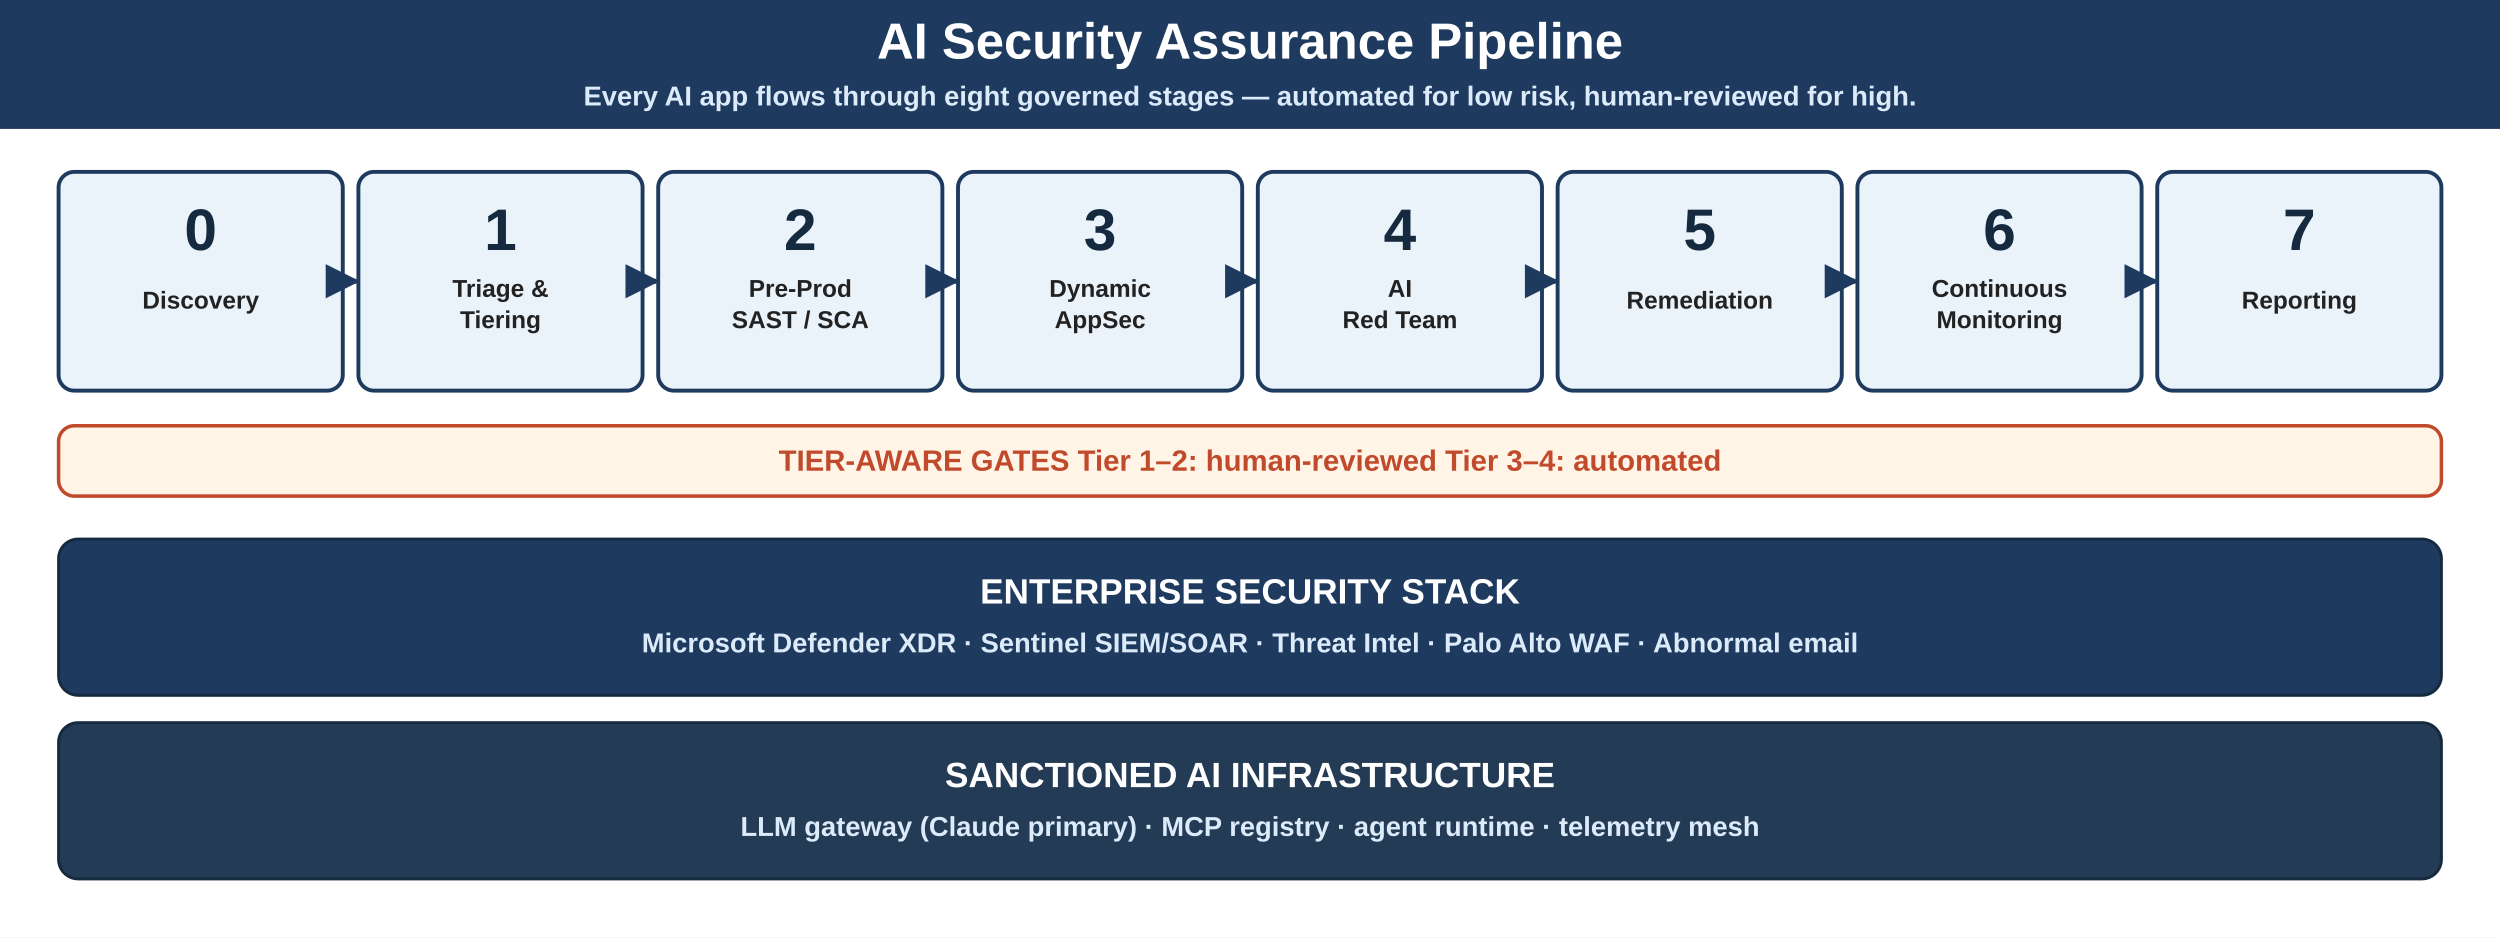
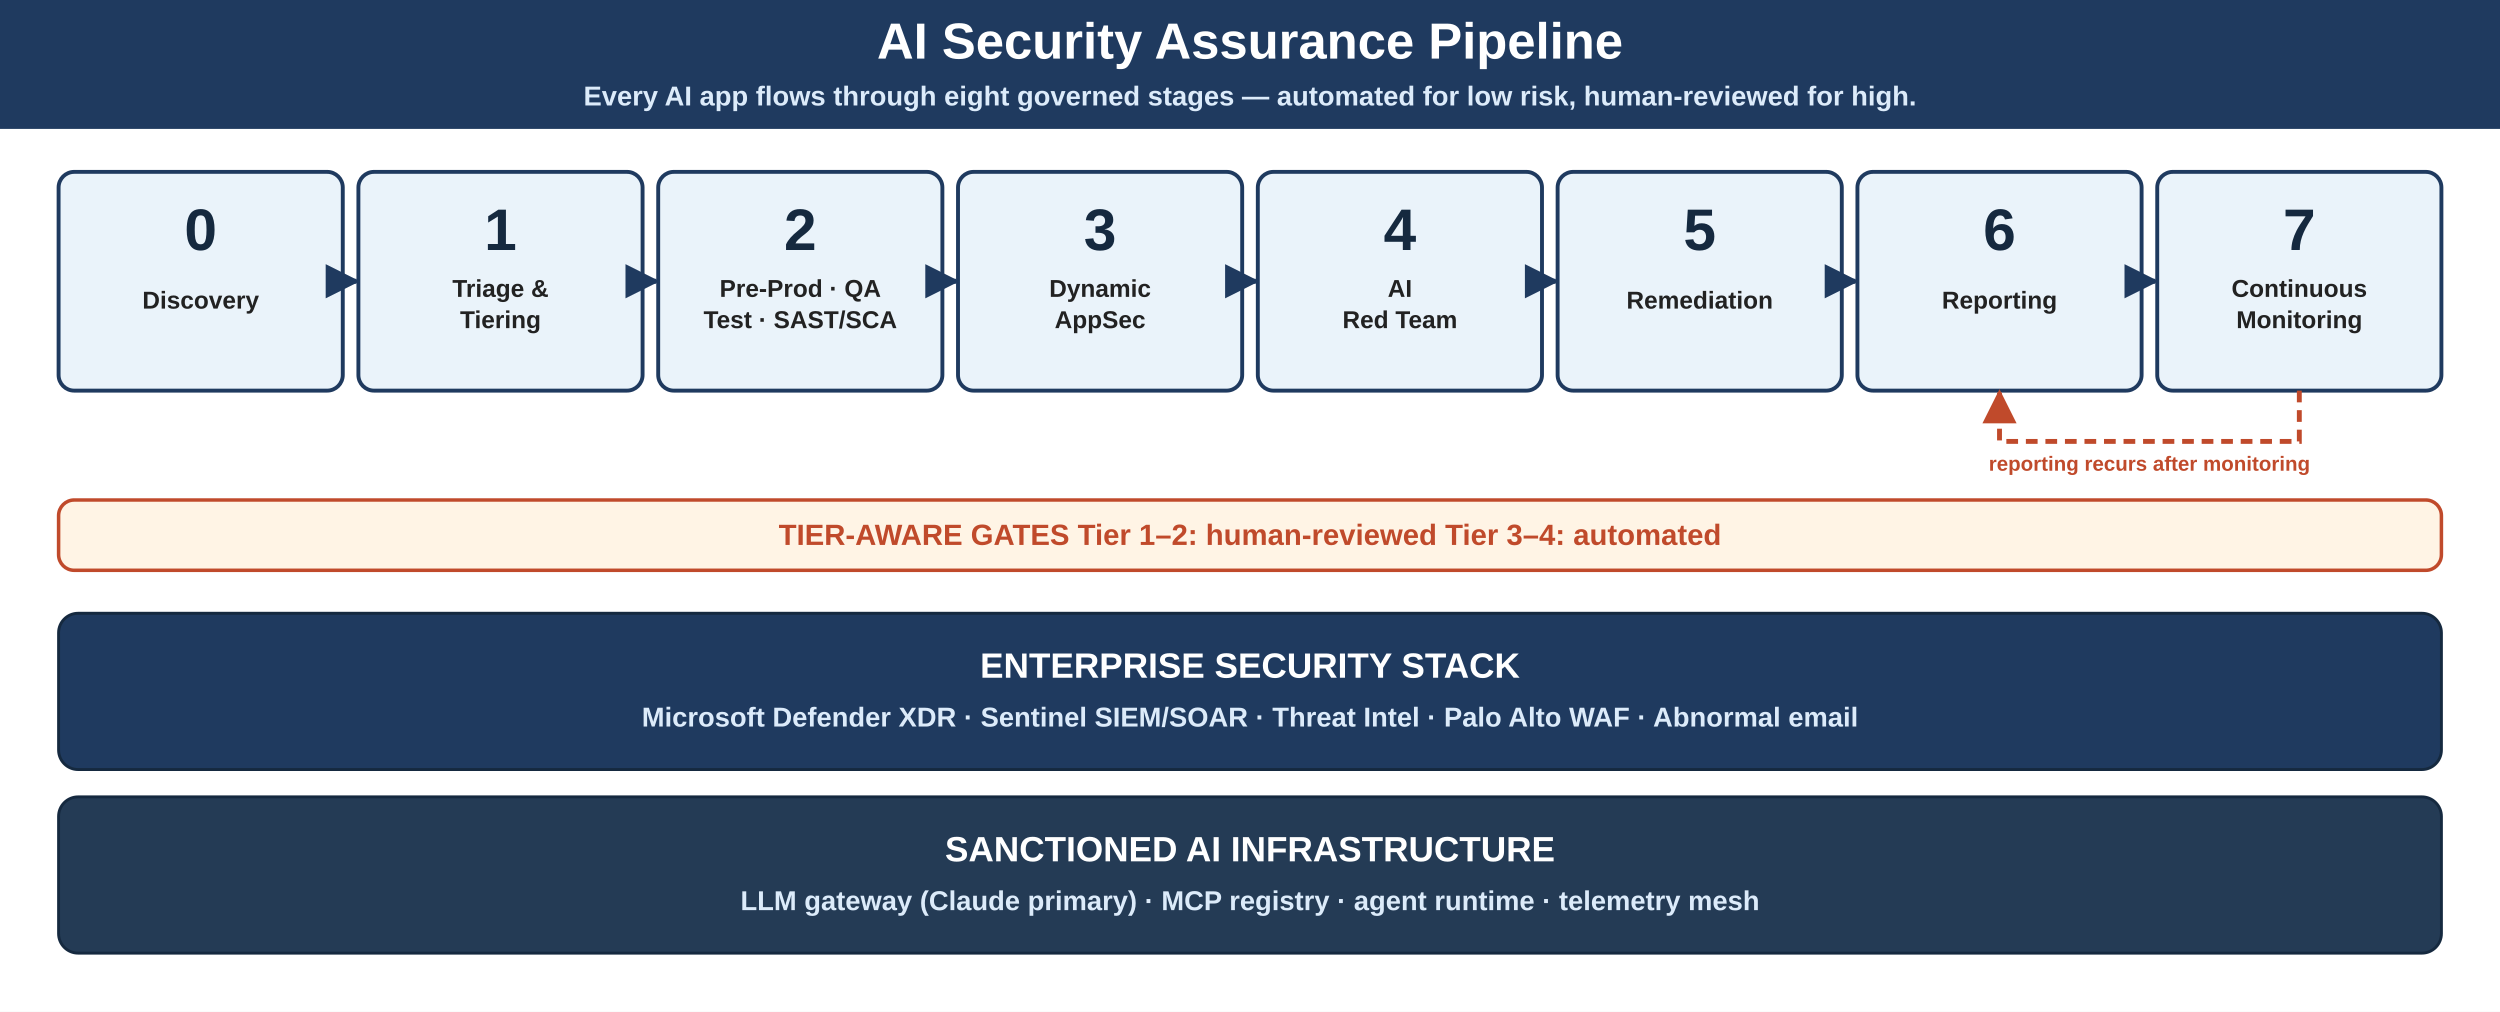
- <svg xmlns="http://www.w3.org/2000/svg" width="1280" height="480" viewBox="0 0 1280 480" font-family="Arial, Helvetica, sans-serif">
+ <svg xmlns="http://www.w3.org/2000/svg" width="1280" height="518" viewBox="0 0 1280 518" font-family="Arial, Helvetica, sans-serif">
  <defs>
    <marker id="arr" viewBox="0 0 10 10" refX="9" refY="5" markerWidth="7" markerHeight="7" orient="auto-start-reverse">
      <path d="M 0 0 L 10 5 L 0 10 z" fill="#1F3A5F" />
    </marker>
    <marker id="arrL" viewBox="0 0 10 10" refX="9" refY="5" markerWidth="7" markerHeight="7" orient="auto-start-reverse">
      <path d="M 0 0 L 10 5 L 0 10 z" fill="#8A95A8" />
    </marker>
    <marker id="arrA" viewBox="0 0 10 10" refX="9" refY="5" markerWidth="7" markerHeight="7" orient="auto-start-reverse">
      <path d="M 0 0 L 10 5 L 0 10 z" fill="#C04A2B" />
    </marker>
  </defs>
-   <rect x="0" y="0" width="1280" height="480" fill="#FFFFFF" stroke="#FFFFFF" stroke-width="0" rx="0" ry="0" />
+   <rect x="0" y="0" width="1280" height="518" fill="#FFFFFF" stroke="#FFFFFF" stroke-width="0" rx="0" ry="0" />
  <rect x="0" y="0" width="1280" height="66" fill="#1F3A5F" stroke="#1F3A5F" stroke-width="0" rx="0" ry="0" />
  <text x="640.0" y="30" font-size="26" fill="#FFFFFF" text-anchor="middle" font-weight="bold">AI Security Assurance Pipeline</text>
  <text x="640.0" y="54" font-size="14" fill="#DCEBFA" text-anchor="middle" font-weight="bold">Every AI app flows through eight governed stages — automated for low risk, human-reviewed for high.</text>
  <rect x="30.0" y="88" width="145.5" height="112" fill="#EAF3FA" stroke="#1F3A5F" stroke-width="2" rx="8" ry="8" />
  <text x="102.75" y="128" font-size="30" fill="#15293F" text-anchor="middle" font-weight="bold">0</text>
  <text x="102.75" y="158" font-size="12.5" fill="#222222" text-anchor="middle" font-weight="bold">Discovery</text>
  <line x1="176.5" y1="144.0" x2="182.5" y2="144.0" stroke="#1F3A5F" stroke-width="2.5" marker-end="url(#arr)" />
  <rect x="183.5" y="88" width="145.5" height="112" fill="#EAF3FA" stroke="#1F3A5F" stroke-width="2" rx="8" ry="8" />
  <text x="256.25" y="128" font-size="30" fill="#15293F" text-anchor="middle" font-weight="bold">1</text>
  <text x="256.25" y="152" font-size="12.5" fill="#222222" text-anchor="middle" font-weight="bold">Triage &amp;</text>
  <text x="256.25" y="168" font-size="12.5" fill="#222222" text-anchor="middle" font-weight="bold">Tiering</text>
  <line x1="330.0" y1="144.0" x2="336.0" y2="144.0" stroke="#1F3A5F" stroke-width="2.5" marker-end="url(#arr)" />
  <rect x="337.0" y="88" width="145.5" height="112" fill="#EAF3FA" stroke="#1F3A5F" stroke-width="2" rx="8" ry="8" />
  <text x="409.75" y="128" font-size="30" fill="#15293F" text-anchor="middle" font-weight="bold">2</text>
-   <text x="409.75" y="152" font-size="12.5" fill="#222222" text-anchor="middle" font-weight="bold">Pre-Prod</text>
-   <text x="409.75" y="168" font-size="12.5" fill="#222222" text-anchor="middle" font-weight="bold">SAST / SCA</text>
+   <text x="409.75" y="152" font-size="12.5" fill="#222222" text-anchor="middle" font-weight="bold">Pre-Prod · QA</text>
+   <text x="409.75" y="168" font-size="12.5" fill="#222222" text-anchor="middle" font-weight="bold">Test · SAST/SCA</text>
  <line x1="483.5" y1="144.0" x2="489.5" y2="144.0" stroke="#1F3A5F" stroke-width="2.5" marker-end="url(#arr)" />
  <rect x="490.5" y="88" width="145.5" height="112" fill="#EAF3FA" stroke="#1F3A5F" stroke-width="2" rx="8" ry="8" />
  <text x="563.25" y="128" font-size="30" fill="#15293F" text-anchor="middle" font-weight="bold">3</text>
  <text x="563.25" y="152" font-size="12.5" fill="#222222" text-anchor="middle" font-weight="bold">Dynamic</text>
  <text x="563.25" y="168" font-size="12.5" fill="#222222" text-anchor="middle" font-weight="bold">AppSec</text>
  <line x1="637.0" y1="144.0" x2="643.0" y2="144.0" stroke="#1F3A5F" stroke-width="2.5" marker-end="url(#arr)" />
  <rect x="644.0" y="88" width="145.5" height="112" fill="#EAF3FA" stroke="#1F3A5F" stroke-width="2" rx="8" ry="8" />
  <text x="716.75" y="128" font-size="30" fill="#15293F" text-anchor="middle" font-weight="bold">4</text>
  <text x="716.75" y="152" font-size="12.5" fill="#222222" text-anchor="middle" font-weight="bold">AI</text>
  <text x="716.75" y="168" font-size="12.5" fill="#222222" text-anchor="middle" font-weight="bold">Red Team</text>
  <line x1="790.5" y1="144.0" x2="796.5" y2="144.0" stroke="#1F3A5F" stroke-width="2.5" marker-end="url(#arr)" />
  <rect x="797.5" y="88" width="145.5" height="112" fill="#EAF3FA" stroke="#1F3A5F" stroke-width="2" rx="8" ry="8" />
  <text x="870.25" y="128" font-size="30" fill="#15293F" text-anchor="middle" font-weight="bold">5</text>
  <text x="870.25" y="158" font-size="12.5" fill="#222222" text-anchor="middle" font-weight="bold">Remediation</text>
  <line x1="944.0" y1="144.0" x2="950.0" y2="144.0" stroke="#1F3A5F" stroke-width="2.5" marker-end="url(#arr)" />
  <rect x="951.0" y="88" width="145.5" height="112" fill="#EAF3FA" stroke="#1F3A5F" stroke-width="2" rx="8" ry="8" />
  <text x="1023.75" y="128" font-size="30" fill="#15293F" text-anchor="middle" font-weight="bold">6</text>
-   <text x="1023.75" y="152" font-size="12.5" fill="#222222" text-anchor="middle" font-weight="bold">Continuous</text>
-   <text x="1023.75" y="168" font-size="12.5" fill="#222222" text-anchor="middle" font-weight="bold">Monitoring</text>
+   <text x="1023.75" y="158" font-size="12.5" fill="#222222" text-anchor="middle" font-weight="bold">Reporting</text>
  <line x1="1097.5" y1="144.0" x2="1103.5" y2="144.0" stroke="#1F3A5F" stroke-width="2.5" marker-end="url(#arr)" />
  <rect x="1104.5" y="88" width="145.5" height="112" fill="#EAF3FA" stroke="#1F3A5F" stroke-width="2" rx="8" ry="8" />
  <text x="1177.25" y="128" font-size="30" fill="#15293F" text-anchor="middle" font-weight="bold">7</text>
-   <text x="1177.25" y="158" font-size="12.5" fill="#222222" text-anchor="middle" font-weight="bold">Reporting</text>
-   <rect x="30" y="218" width="1220" height="36" fill="#FFF4E5" stroke="#C04A2B" stroke-width="1.8" rx="8" ry="8" />
-   <text x="640.0" y="241" font-size="15" fill="#C04A2B" text-anchor="middle" font-weight="bold">TIER-AWARE GATES        Tier 1–2: human-reviewed        Tier 3–4: automated</text>
-   <rect x="30" y="276" width="1220" height="80" fill="#1F3A5F" stroke="#15293F" stroke-width="1.5" rx="10" ry="10" />
-   <text x="640.0" y="309" font-size="18" fill="#FFFFFF" text-anchor="middle" font-weight="bold">ENTERPRISE SECURITY STACK</text>
-   <text x="640.0" y="334" font-size="14" fill="#DCEBFA" text-anchor="middle" font-weight="bold">Microsoft Defender XDR  ·  Sentinel SIEM/SOAR  ·  Threat Intel  ·  Palo Alto WAF  ·  Abnormal email</text>
-   <rect x="30" y="370" width="1220" height="80" fill="#243B55" stroke="#15293F" stroke-width="1.5" rx="10" ry="10" />
-   <text x="640.0" y="403" font-size="18" fill="#FFFFFF" text-anchor="middle" font-weight="bold">SANCTIONED AI INFRASTRUCTURE</text>
-   <text x="640.0" y="428" font-size="14" fill="#DCEBFA" text-anchor="middle" font-weight="bold">LLM gateway (Claude primary)  ·  MCP registry  ·  agent runtime  ·  telemetry mesh</text>
+   <text x="1177.25" y="152" font-size="12.5" fill="#222222" text-anchor="middle" font-weight="bold">Continuous</text>
+   <text x="1177.25" y="168" font-size="12.5" fill="#222222" text-anchor="middle" font-weight="bold">Monitoring</text>
+   <path d="M 1177.25 200 L 1177.25 226 L 1023.75 226 L 1023.75 201" fill="none" stroke="#C04A2B" stroke-width="2.5" stroke-dasharray="6 4" marker-end="url(#arrA)" />
+   <text x="1100.5" y="241" font-size="10.5" fill="#C04A2B" text-anchor="middle" font-weight="bold">reporting recurs after monitoring</text>
+   <rect x="30" y="256" width="1220" height="36" fill="#FFF4E5" stroke="#C04A2B" stroke-width="1.8" rx="8" ry="8" />
+   <text x="640.0" y="279" font-size="15" fill="#C04A2B" text-anchor="middle" font-weight="bold">TIER-AWARE GATES        Tier 1–2: human-reviewed        Tier 3–4: automated</text>
+   <rect x="30" y="314" width="1220" height="80" fill="#1F3A5F" stroke="#15293F" stroke-width="1.5" rx="10" ry="10" />
+   <text x="640.0" y="347" font-size="18" fill="#FFFFFF" text-anchor="middle" font-weight="bold">ENTERPRISE SECURITY STACK</text>
+   <text x="640.0" y="372" font-size="14" fill="#DCEBFA" text-anchor="middle" font-weight="bold">Microsoft Defender XDR  ·  Sentinel SIEM/SOAR  ·  Threat Intel  ·  Palo Alto WAF  ·  Abnormal email</text>
+   <rect x="30" y="408" width="1220" height="80" fill="#243B55" stroke="#15293F" stroke-width="1.5" rx="10" ry="10" />
+   <text x="640.0" y="441" font-size="18" fill="#FFFFFF" text-anchor="middle" font-weight="bold">SANCTIONED AI INFRASTRUCTURE</text>
+   <text x="640.0" y="466" font-size="14" fill="#DCEBFA" text-anchor="middle" font-weight="bold">LLM gateway (Claude primary)  ·  MCP registry  ·  agent runtime  ·  telemetry mesh</text>
</svg>
